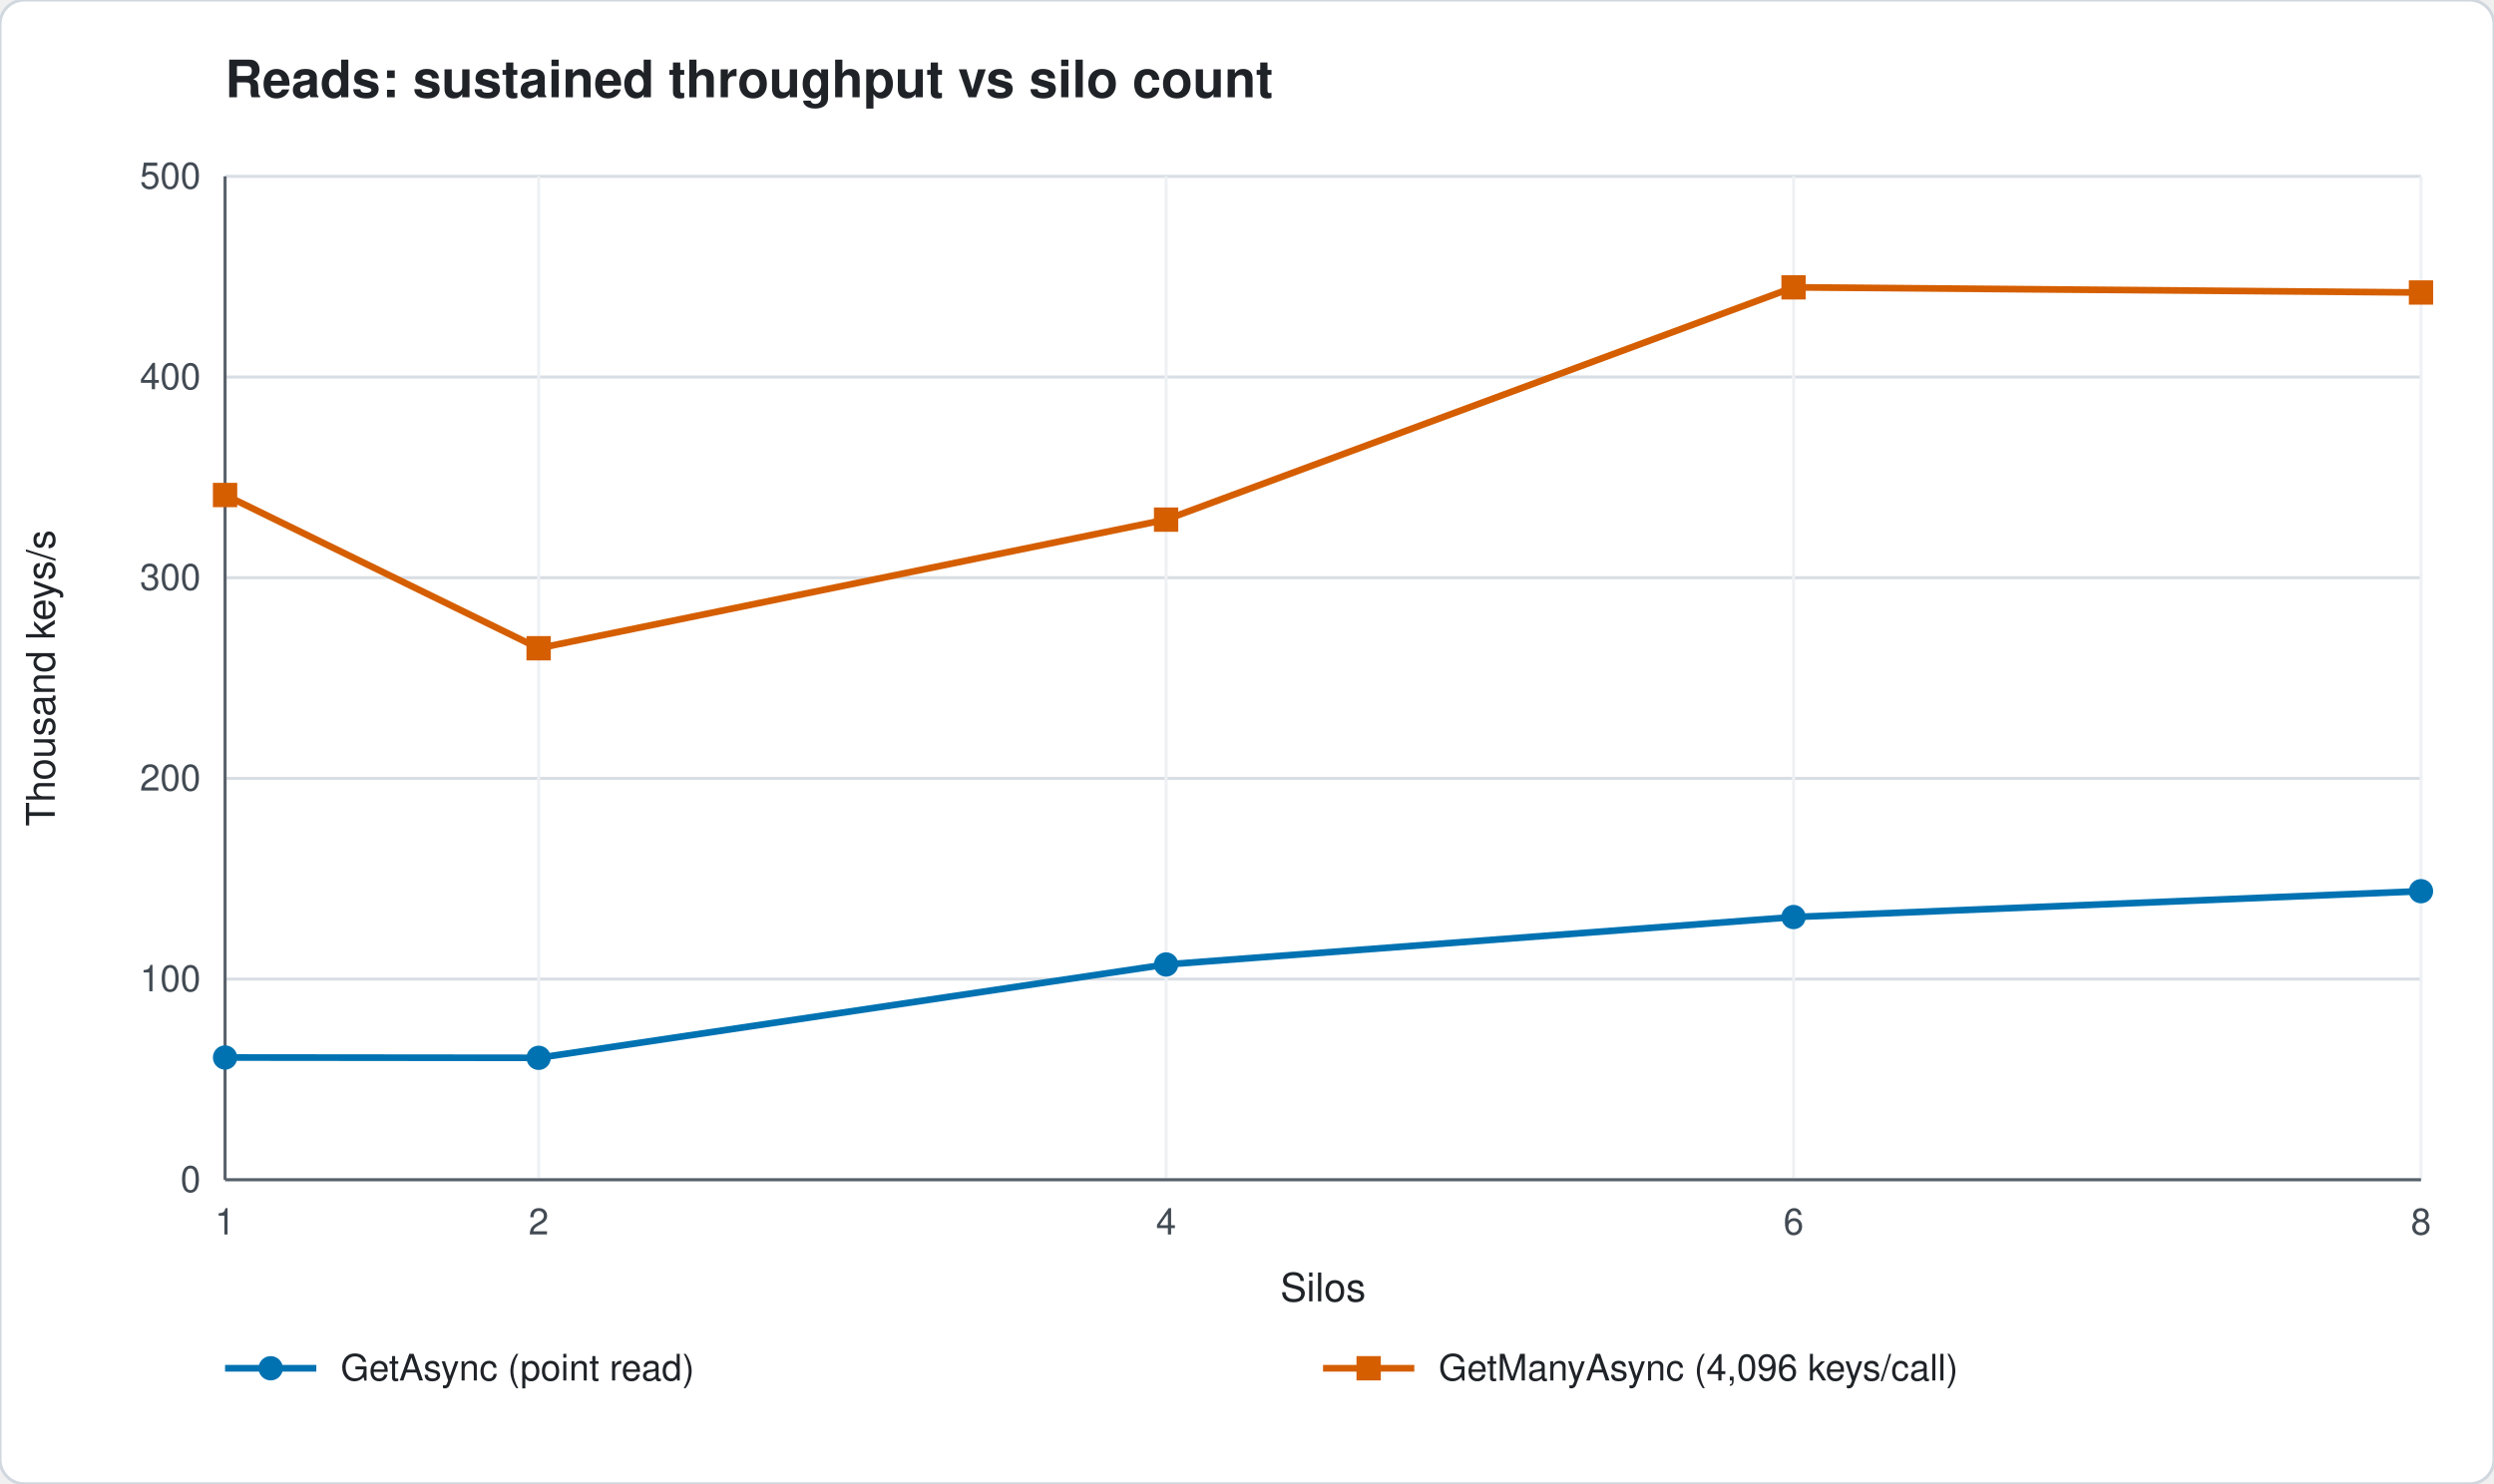
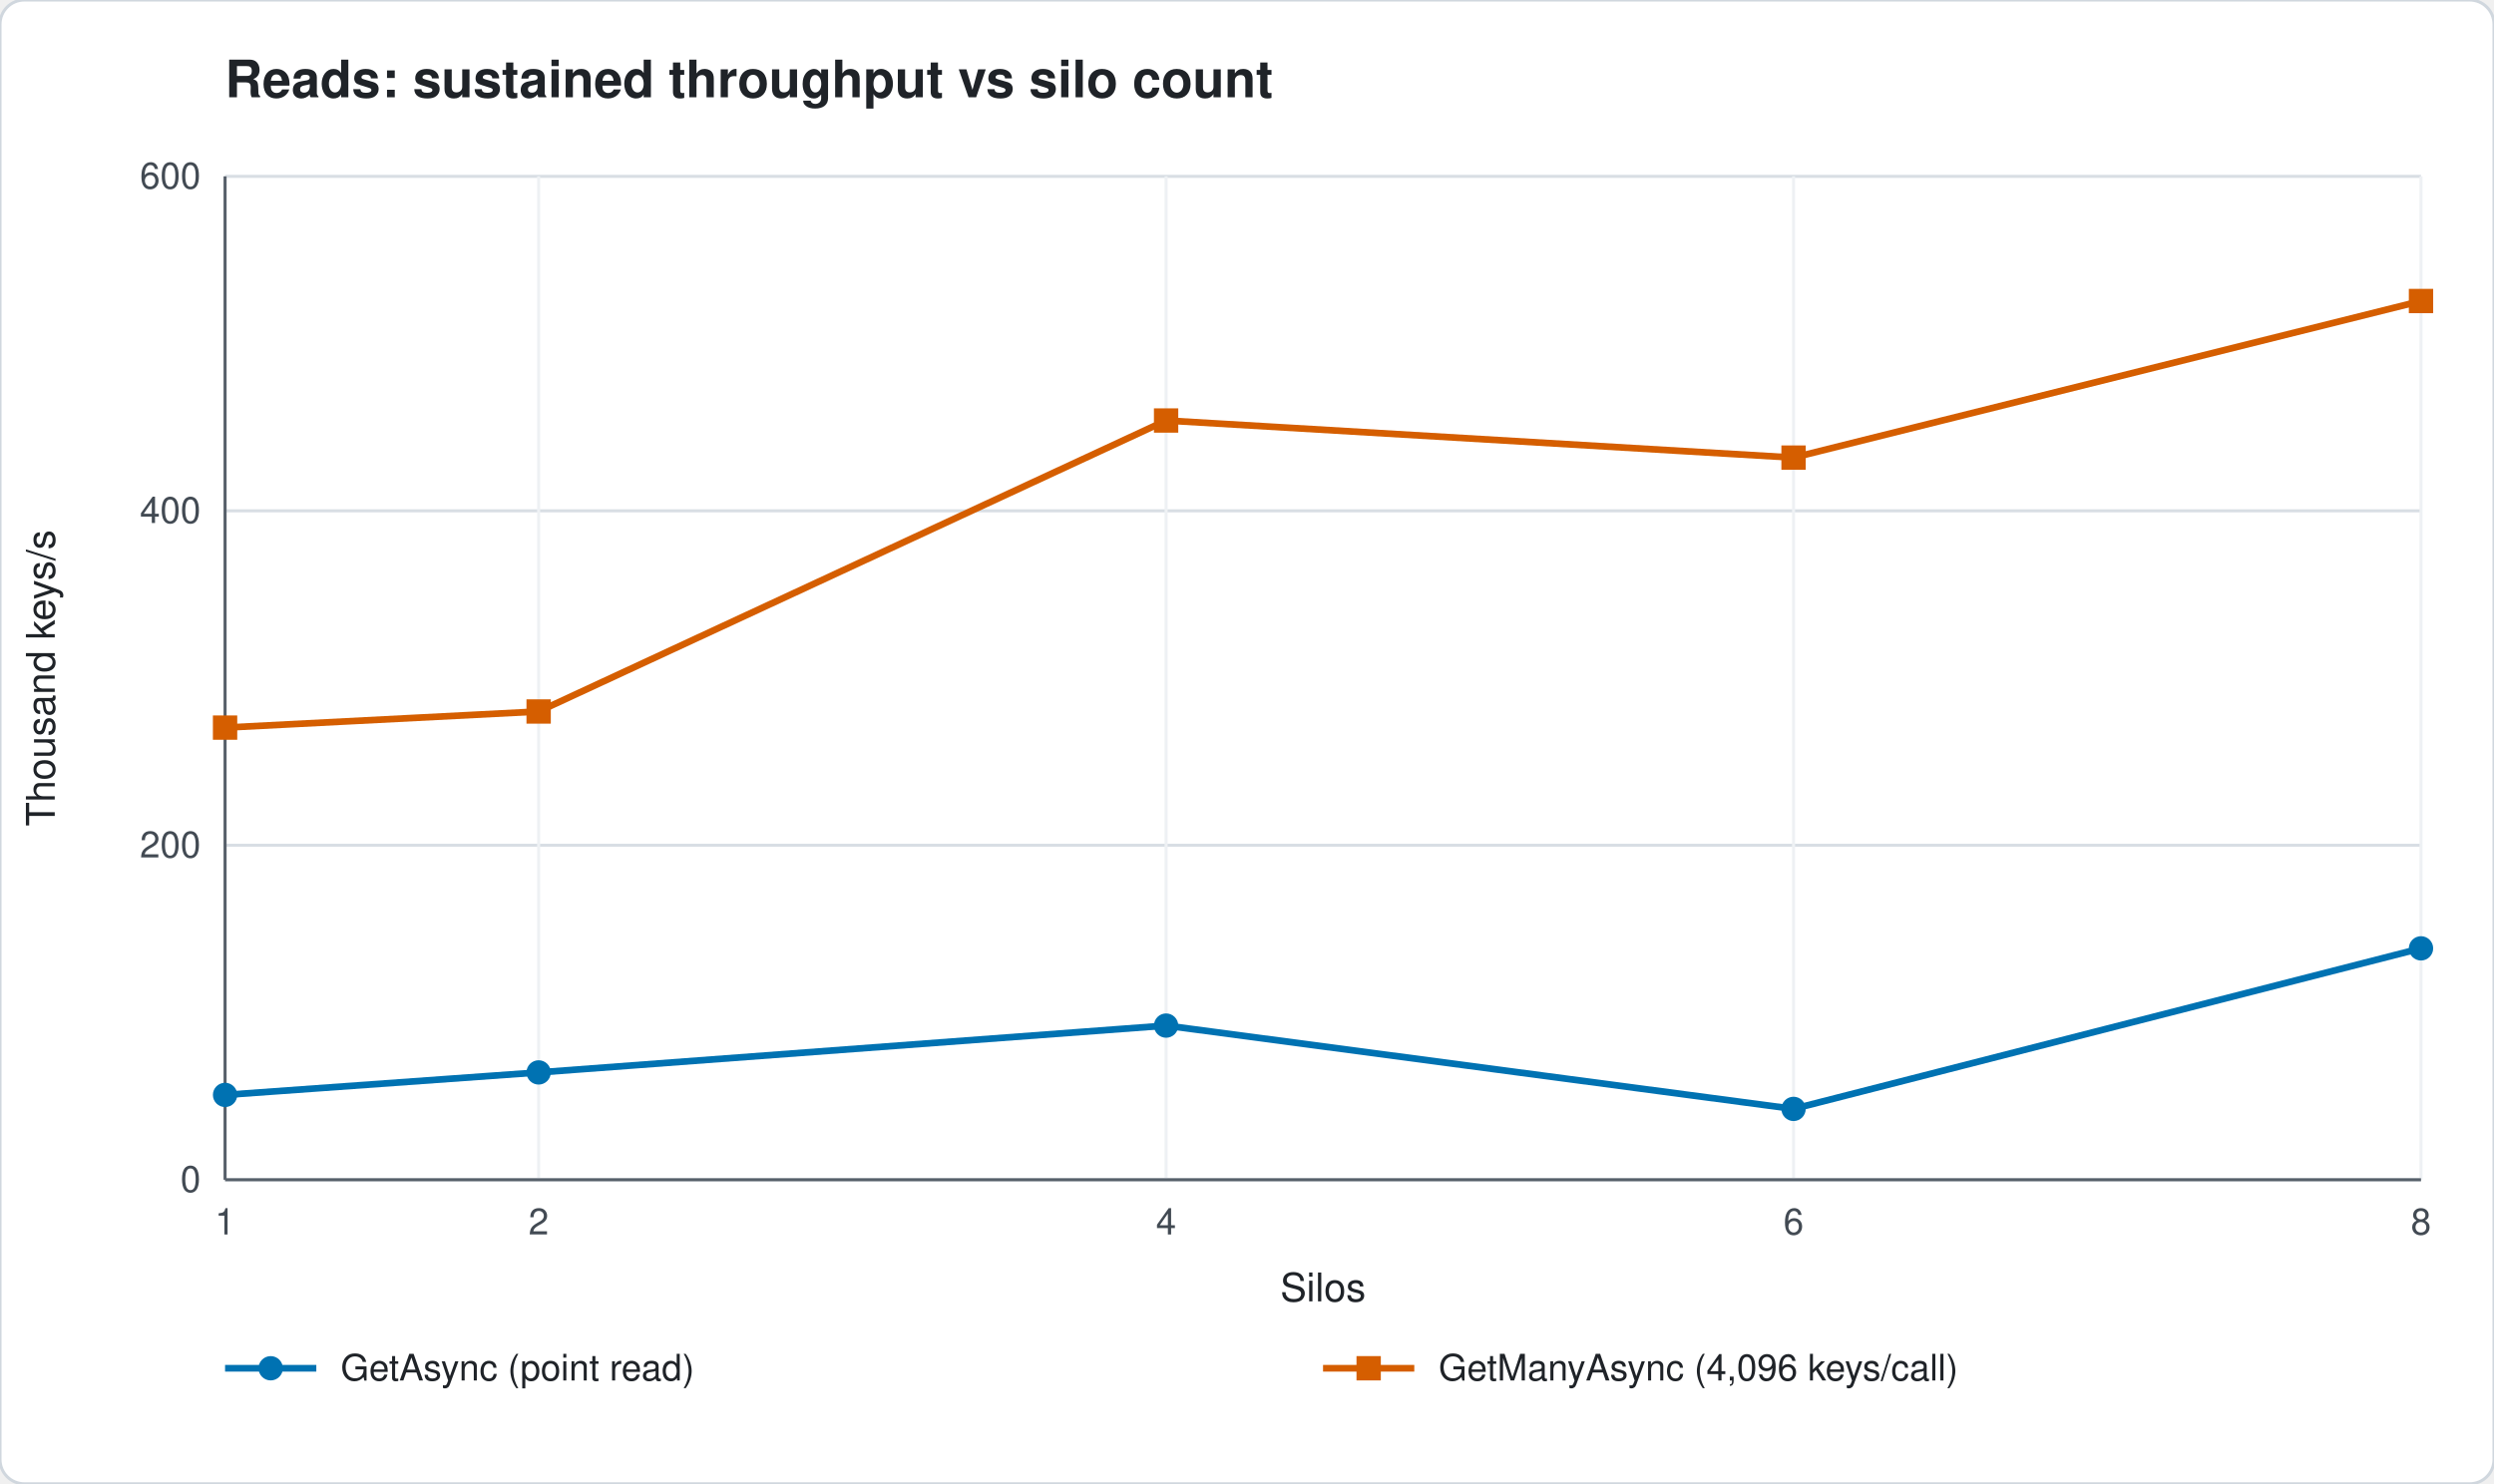
<svg xmlns="http://www.w3.org/2000/svg" width="820" height="488" viewBox="0 0 820 488" role="img" aria-labelledby="t d" font-family="Segoe UI, Helvetica, Arial, sans-serif">
  <defs>
    <clipPath id="plot">
      <rect x="74" y="52" width="722" height="342" />
    </clipPath>
  </defs>
  <rect x="0" y="0" width="820" height="488" rx="8" fill="#ffffff" stroke="#d0d7de" />
  <text x="74" y="32" font-size="17" font-weight="600" fill="#1f2328">Reads: sustained throughput vs silo count</text>
  <line x1="74" y1="388" x2="796" y2="388" stroke="#d8dee4" stroke-width="1" />
  <text class="y-tick" x="66" y="388" font-size="12" fill="#424a53" text-anchor="end" dominant-baseline="middle">0</text>
-   <line x1="74" y1="322" x2="796" y2="322" stroke="#d8dee4" stroke-width="1" />
-   <text class="y-tick" x="66" y="322" font-size="12" fill="#424a53" text-anchor="end" dominant-baseline="middle">100</text>
-   <line x1="74" y1="256" x2="796" y2="256" stroke="#d8dee4" stroke-width="1" />
-   <text class="y-tick" x="66" y="256" font-size="12" fill="#424a53" text-anchor="end" dominant-baseline="middle">200</text>
-   <line x1="74" y1="190" x2="796" y2="190" stroke="#d8dee4" stroke-width="1" />
-   <text class="y-tick" x="66" y="190" font-size="12" fill="#424a53" text-anchor="end" dominant-baseline="middle">300</text>
-   <line x1="74" y1="124" x2="796" y2="124" stroke="#d8dee4" stroke-width="1" />
-   <text class="y-tick" x="66" y="124" font-size="12" fill="#424a53" text-anchor="end" dominant-baseline="middle">400</text>
+   <line x1="74" y1="278" x2="796" y2="278" stroke="#d8dee4" stroke-width="1" />
+   <text class="y-tick" x="66" y="278" font-size="12" fill="#424a53" text-anchor="end" dominant-baseline="middle">200</text>
+   <line x1="74" y1="168" x2="796" y2="168" stroke="#d8dee4" stroke-width="1" />
+   <text class="y-tick" x="66" y="168" font-size="12" fill="#424a53" text-anchor="end" dominant-baseline="middle">400</text>
  <line x1="74" y1="58" x2="796" y2="58" stroke="#d8dee4" stroke-width="1" />
-   <text class="y-tick" x="66" y="58" font-size="12" fill="#424a53" text-anchor="end" dominant-baseline="middle">500</text>
+   <text class="y-tick" x="66" y="58" font-size="12" fill="#424a53" text-anchor="end" dominant-baseline="middle">600</text>
  <line x1="74" y1="58" x2="74" y2="388" stroke="#eef1f4" stroke-width="1" />
  <text class="x-tick" x="74" y="406" font-size="12" fill="#424a53" text-anchor="middle">1</text>
  <line x1="177.1" y1="58" x2="177.1" y2="388" stroke="#eef1f4" stroke-width="1" />
  <text class="x-tick" x="177.1" y="406" font-size="12" fill="#424a53" text-anchor="middle">2</text>
  <line x1="383.4" y1="58" x2="383.4" y2="388" stroke="#eef1f4" stroke-width="1" />
  <text class="x-tick" x="383.4" y="406" font-size="12" fill="#424a53" text-anchor="middle">4</text>
  <line x1="589.7" y1="58" x2="589.7" y2="388" stroke="#eef1f4" stroke-width="1" />
  <text class="x-tick" x="589.7" y="406" font-size="12" fill="#424a53" text-anchor="middle">6</text>
  <line x1="796" y1="58" x2="796" y2="388" stroke="#eef1f4" stroke-width="1" />
  <text class="x-tick" x="796" y="406" font-size="12" fill="#424a53" text-anchor="middle">8</text>
  <line x1="74" y1="388" x2="796" y2="388" stroke="#57606a" stroke-width="1" />
  <line x1="74" y1="58" x2="74" y2="388" stroke="#57606a" stroke-width="1" />
  <text x="435" y="428" font-size="13" fill="#1f2328" text-anchor="middle">Silos</text>
  <text x="18" y="223" font-size="13" fill="#1f2328" text-anchor="middle" transform="rotate(-90 18 223)">Thousand keys/s</text>
-   <polyline points="74,347.8 177.1,347.9 383.4,317.2 589.7,301.6 796,293.1" fill="none" stroke="#0072B2" stroke-width="2.2" stroke-linejoin="round" clip-path="url(#plot)" />
-   <circle cx="74" cy="347.8" r="4" fill="#0072B2" />
-   <circle cx="177.1" cy="347.9" r="4" fill="#0072B2" />
-   <circle cx="383.4" cy="317.2" r="4" fill="#0072B2" />
-   <circle cx="589.7" cy="301.6" r="4" fill="#0072B2" />
-   <circle cx="796" cy="293.1" r="4" fill="#0072B2" />
-   <polyline points="74,162.8 177.1,213.2 383.4,170.9 589.7,94.5 796,96.2" fill="none" stroke="#D55E00" stroke-width="2.2" stroke-linejoin="round" clip-path="url(#plot)" />
-   <rect x="70" y="158.8" width="8" height="8" fill="#D55E00" />
-   <rect x="173.1" y="209.2" width="8" height="8" fill="#D55E00" />
-   <rect x="379.4" y="166.9" width="8" height="8" fill="#D55E00" />
-   <rect x="585.7" y="90.5" width="8" height="8" fill="#D55E00" />
-   <rect x="792" y="92.2" width="8" height="8" fill="#D55E00" />
+   <polyline points="74,360.1 177.1,352.7 383.4,337.3 589.7,364.7 796,311.9" fill="none" stroke="#0072B2" stroke-width="2.2" stroke-linejoin="round" clip-path="url(#plot)" />
+   <circle cx="74" cy="360.1" r="4" fill="#0072B2" />
+   <circle cx="177.1" cy="352.7" r="4" fill="#0072B2" />
+   <circle cx="383.4" cy="337.3" r="4" fill="#0072B2" />
+   <circle cx="589.7" cy="364.7" r="4" fill="#0072B2" />
+   <circle cx="796" cy="311.9" r="4" fill="#0072B2" />
+   <polyline points="74,239.3 177.1,234 383.4,138.3 589.7,150.5 796,99" fill="none" stroke="#D55E00" stroke-width="2.2" stroke-linejoin="round" clip-path="url(#plot)" />
+   <rect x="70" y="235.3" width="8" height="8" fill="#D55E00" />
+   <rect x="173.1" y="230" width="8" height="8" fill="#D55E00" />
+   <rect x="379.4" y="134.3" width="8" height="8" fill="#D55E00" />
+   <rect x="585.7" y="146.5" width="8" height="8" fill="#D55E00" />
+   <rect x="792" y="95" width="8" height="8" fill="#D55E00" />
  <line x1="74" y1="450" x2="104" y2="450" stroke="#0072B2" stroke-width="2.2" />
  <circle cx="89" cy="450" r="4" fill="#0072B2" />
  <text class="legend" x="112" y="450" font-size="12" fill="#1f2328" dominant-baseline="middle">GetAsync (point read)</text>
  <line x1="435" y1="450" x2="465" y2="450" stroke="#D55E00" stroke-width="2.2" />
  <rect x="446" y="446" width="8" height="8" fill="#D55E00" />
  <text class="legend" x="473" y="450" font-size="12" fill="#1f2328" dominant-baseline="middle">GetManyAsync (4,096 keys/call)</text>
</svg>
